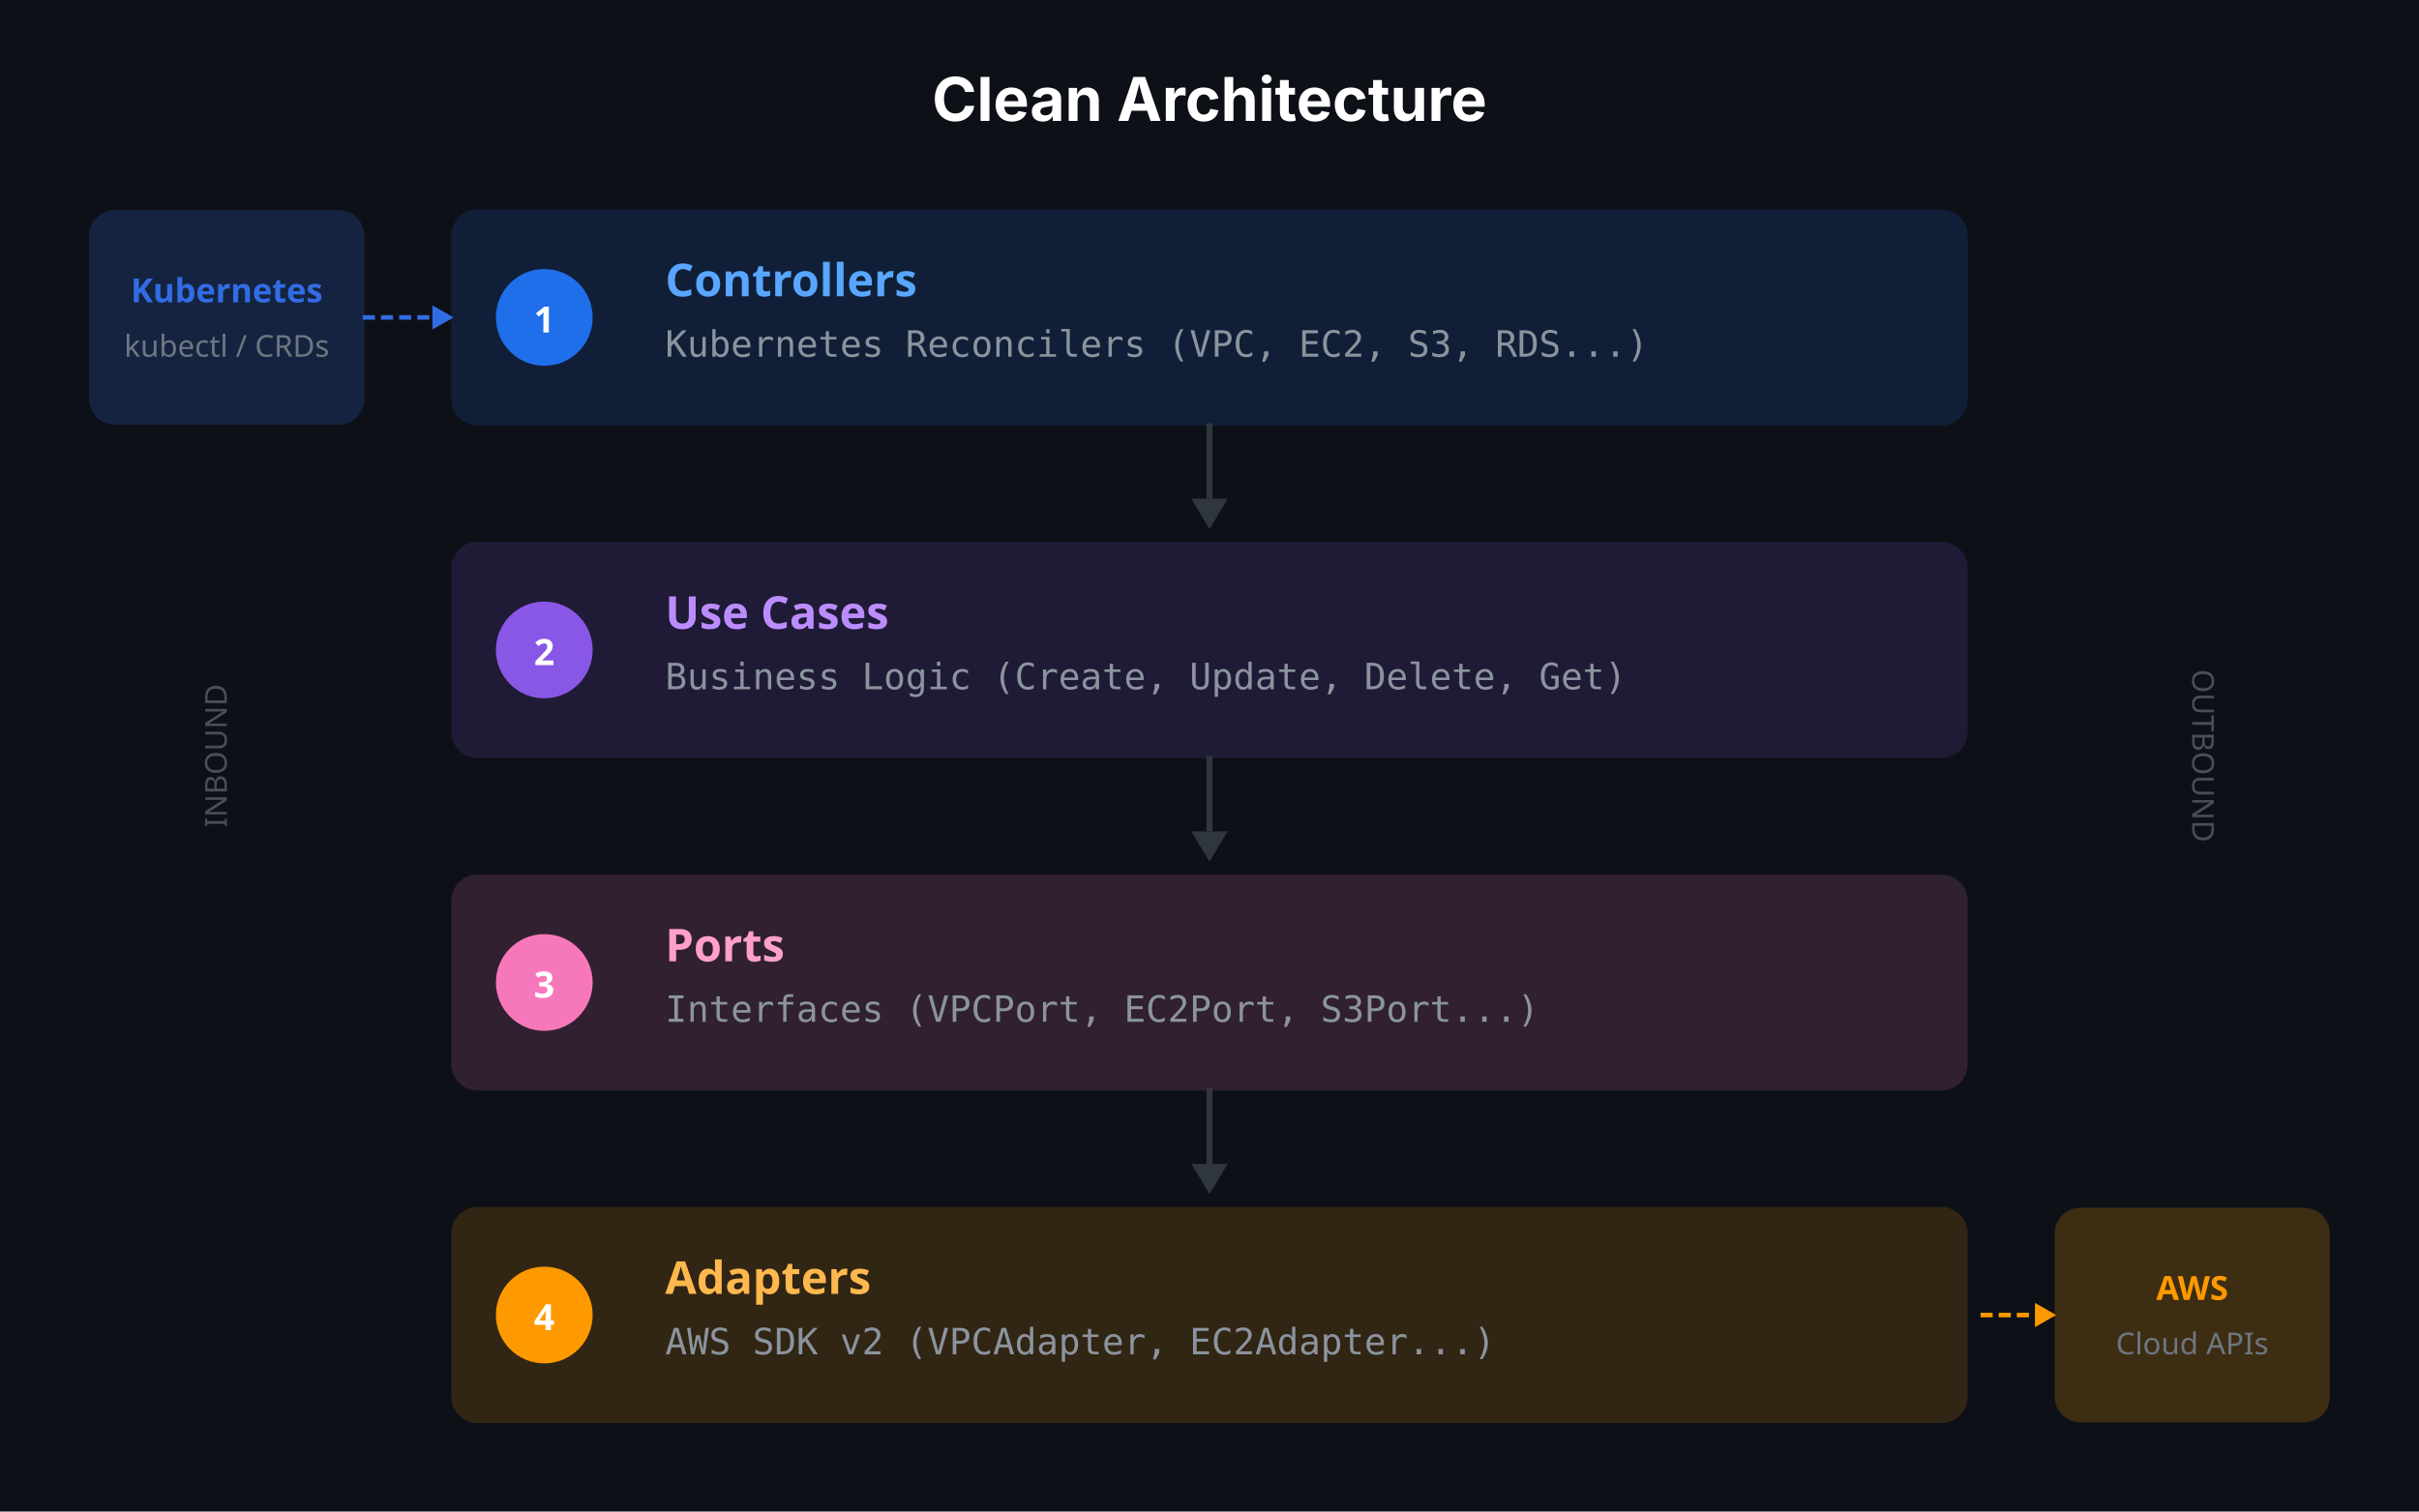
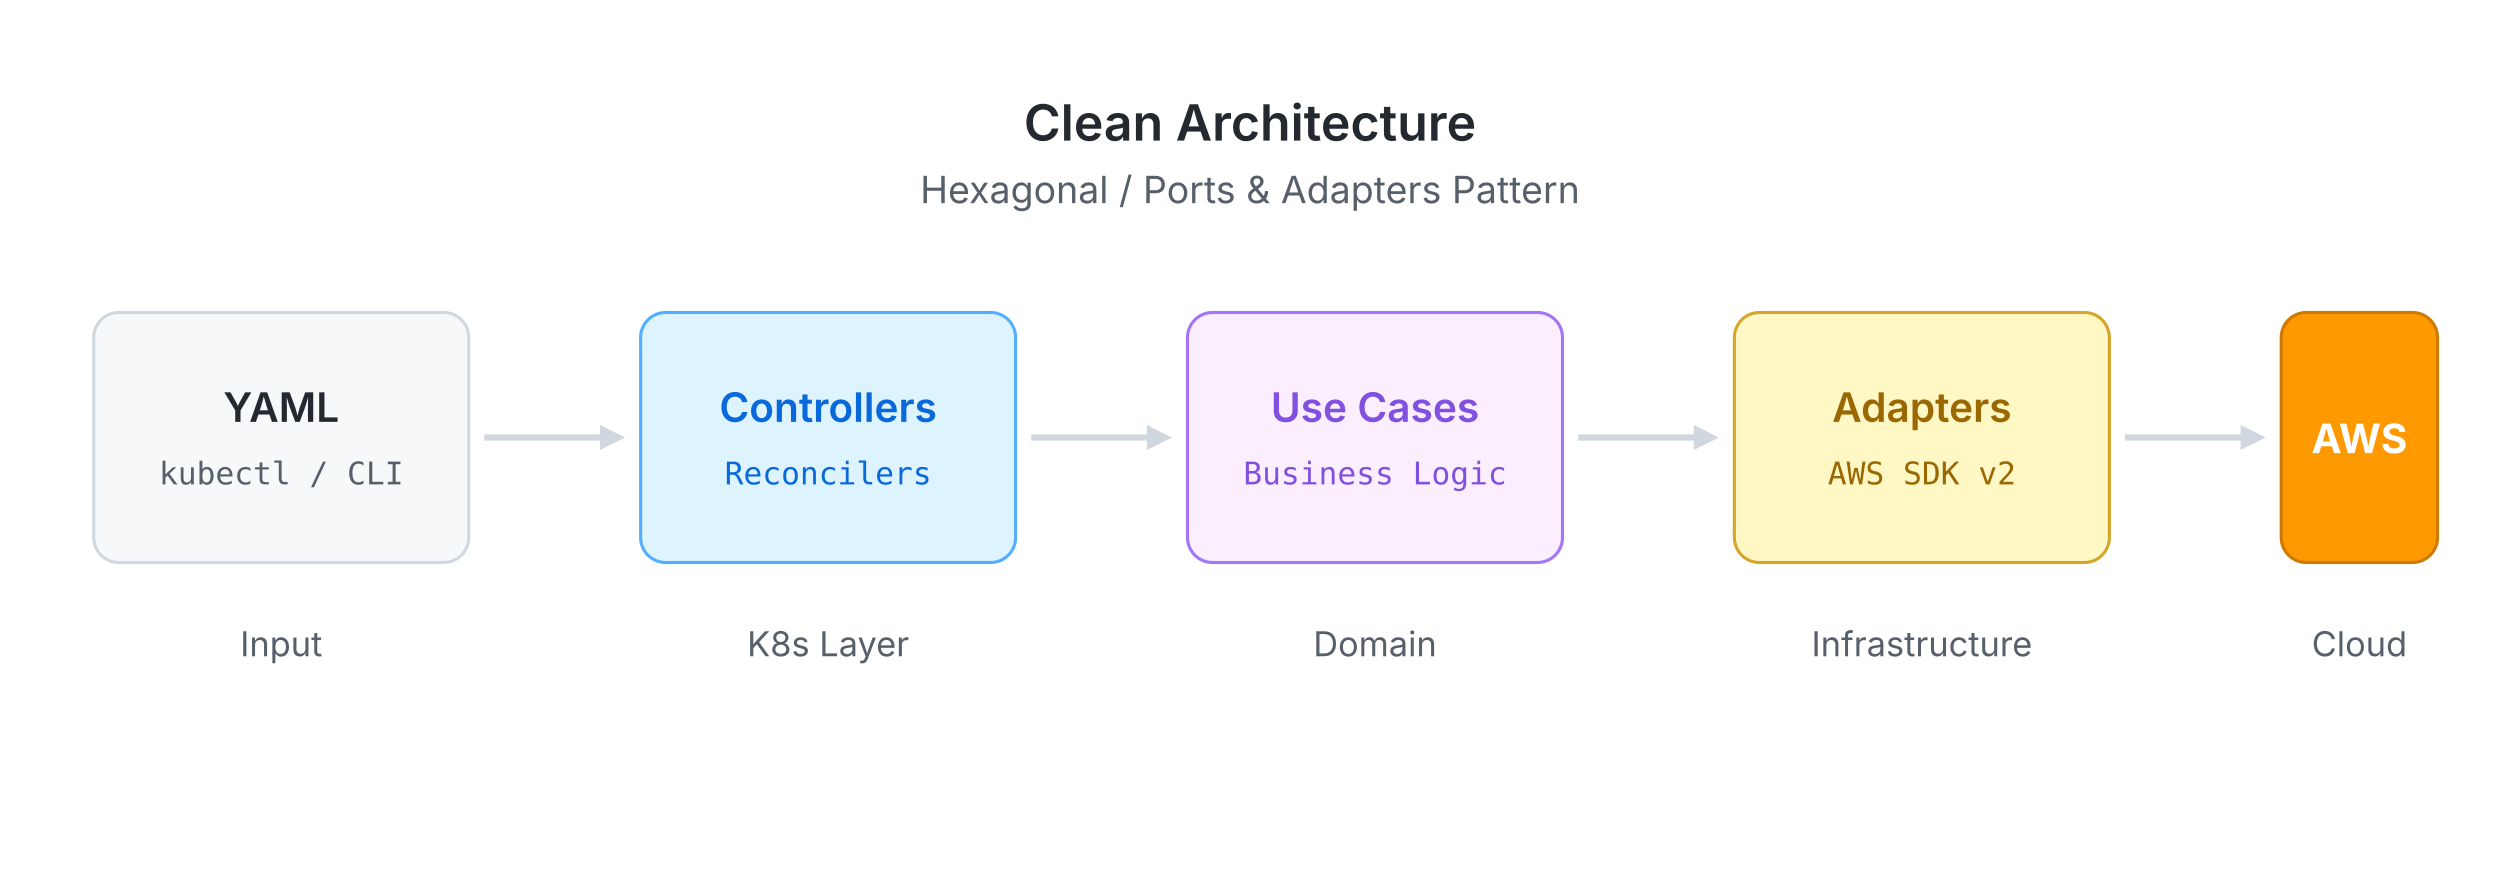
- <svg xmlns="http://www.w3.org/2000/svg" viewBox="0 0 800 500" fill="none">
-   <defs>
-     <linearGradient id="bgGrad" x1="0%" y1="0%" x2="100%" y2="100%">
-       <stop offset="0%" style="stop-color:#1a1a2e" />
-       <stop offset="100%" style="stop-color:#16213e" />
-     </linearGradient>
-     <linearGradient id="orangeGrad" x1="0%" y1="0%" x2="0%" y2="100%">
-       <stop offset="0%" style="stop-color:#FF9900" />
-       <stop offset="100%" style="stop-color:#FF6600" />
-     </linearGradient>
-   </defs>
-   <rect width="800" height="500" fill="#0d1117" />
-   <text x="400" y="40" font-family="system-ui, -apple-system, sans-serif" font-size="20" font-weight="700" fill="#ffffff" text-anchor="middle">Clean Architecture</text>
-   <rect x="150" y="70" width="500" height="70" rx="8" fill="#1f6feb" opacity="0.15" stroke="#1f6feb" stroke-width="1.5" />
-   <circle cx="180" cy="105" r="16" fill="#1f6feb" />
-   <text x="180" y="110" font-family="system-ui, sans-serif" font-size="12" font-weight="700" fill="#fff" text-anchor="middle">1</text>
-   <text x="220" y="98" font-family="system-ui, sans-serif" font-size="15" font-weight="600" fill="#58a6ff">Controllers</text>
-   <text x="220" y="118" font-family="ui-monospace, monospace" font-size="12" fill="#8b949e">Kubernetes Reconcilers (VPC, EC2, S3, RDS...)</text>
-   <line x1="400" y1="140" x2="400" y2="165" stroke="#30363d" stroke-width="2" />
-   <polygon points="400,175 394,165 406,165" fill="#30363d" />
-   <rect x="150" y="180" width="500" height="70" rx="8" fill="#8957e5" opacity="0.15" stroke="#8957e5" stroke-width="1.5" />
-   <circle cx="180" cy="215" r="16" fill="#8957e5" />
-   <text x="180" y="220" font-family="system-ui, sans-serif" font-size="12" font-weight="700" fill="#fff" text-anchor="middle">2</text>
-   <text x="220" y="208" font-family="system-ui, sans-serif" font-size="15" font-weight="600" fill="#bc8cff">Use Cases</text>
-   <text x="220" y="228" font-family="ui-monospace, monospace" font-size="12" fill="#8b949e">Business Logic (Create, Update, Delete, Get)</text>
-   <line x1="400" y1="250" x2="400" y2="275" stroke="#30363d" stroke-width="2" />
-   <polygon points="400,285 394,275 406,275" fill="#30363d" />
-   <rect x="150" y="290" width="500" height="70" rx="8" fill="#f778ba" opacity="0.15" stroke="#f778ba" stroke-width="1.5" />
-   <circle cx="180" cy="325" r="16" fill="#f778ba" />
-   <text x="180" y="330" font-family="system-ui, sans-serif" font-size="12" font-weight="700" fill="#fff" text-anchor="middle">3</text>
-   <text x="220" y="318" font-family="system-ui, sans-serif" font-size="15" font-weight="600" fill="#ffa0c8">Ports</text>
-   <text x="220" y="338" font-family="ui-monospace, monospace" font-size="12" fill="#8b949e">Interfaces (VPCPort, EC2Port, S3Port...)</text>
-   <line x1="400" y1="360" x2="400" y2="385" stroke="#30363d" stroke-width="2" />
-   <polygon points="400,395 394,385 406,385" fill="#30363d" />
-   <rect x="150" y="400" width="500" height="70" rx="8" fill="#ff9900" opacity="0.15" stroke="#ff9900" stroke-width="1.5" />
-   <circle cx="180" cy="435" r="16" fill="#ff9900" />
-   <text x="180" y="440" font-family="system-ui, sans-serif" font-size="12" font-weight="700" fill="#fff" text-anchor="middle">4</text>
-   <text x="220" y="428" font-family="system-ui, sans-serif" font-size="15" font-weight="600" fill="#ffb84d">Adapters</text>
-   <text x="220" y="448" font-family="ui-monospace, monospace" font-size="12" fill="#8b949e">AWS SDK v2 (VPCAdapter, EC2Adapter...)</text>
-   <rect x="30" y="70" width="90" height="70" rx="8" fill="#326ce5" opacity="0.2" stroke="#326ce5" stroke-width="1" />
-   <text x="75" y="100" font-family="system-ui, sans-serif" font-size="11" font-weight="600" fill="#326ce5" text-anchor="middle">Kubernetes</text>
-   <text x="75" y="118" font-family="system-ui, sans-serif" font-size="10" fill="#6e7681" text-anchor="middle">kubectl / CRDs</text>
-   <line x1="120" y1="105" x2="145" y2="105" stroke="#326ce5" stroke-width="1.5" stroke-dasharray="4,2" />
-   <polygon points="150,105 143,101 143,109" fill="#326ce5" />
-   <rect x="680" y="400" width="90" height="70" rx="8" fill="#ff9900" opacity="0.2" stroke="#ff9900" stroke-width="1" />
-   <text x="725" y="430" font-family="system-ui, sans-serif" font-size="11" font-weight="600" fill="#ff9900" text-anchor="middle">AWS</text>
-   <text x="725" y="448" font-family="system-ui, sans-serif" font-size="10" fill="#6e7681" text-anchor="middle">Cloud APIs</text>
-   <line x1="655" y1="435" x2="675" y2="435" stroke="#ff9900" stroke-width="1.5" stroke-dasharray="4,2" />
-   <polygon points="680,435 673,431 673,439" fill="#ff9900" />
-   <text x="75" y="250" font-family="system-ui, sans-serif" font-size="10" fill="#484f58" text-anchor="middle" transform="rotate(-90, 75, 250)">INBOUND</text>
-   <text x="725" y="250" font-family="system-ui, sans-serif" font-size="10" fill="#484f58" text-anchor="middle" transform="rotate(90, 725, 250)">OUTBOUND</text>
+ <svg xmlns="http://www.w3.org/2000/svg" viewBox="0 0 800 280">
+   <rect width="800" height="280" fill="#ffffff" />
+   <rect x="30" y="100" width="120" height="80" rx="8" fill="#f6f8fa" stroke="#d0d7de" stroke-width="1" />
+   <text x="90" y="135" font-family="system-ui, -apple-system, sans-serif" font-size="13" font-weight="600" fill="#24292f" text-anchor="middle">YAML</text>
+   <text x="90" y="155" font-family="ui-monospace, monospace" font-size="10" fill="#57606a" text-anchor="middle">kubectl / CLI</text>
+   <path d="M155 140 L195 140" stroke="#d0d7de" stroke-width="2" />
+   <polygon points="200,140 192,136 192,144" fill="#d0d7de" />
+   <rect x="205" y="100" width="120" height="80" rx="8" fill="#ddf4ff" stroke="#54aeff" stroke-width="1" />
+   <text x="265" y="135" font-family="system-ui, -apple-system, sans-serif" font-size="13" font-weight="600" fill="#0969da" text-anchor="middle">Controllers</text>
+   <text x="265" y="155" font-family="ui-monospace, monospace" font-size="10" fill="#0969da" text-anchor="middle">Reconcilers</text>
+   <path d="M330 140 L370 140" stroke="#d0d7de" stroke-width="2" />
+   <polygon points="375,140 367,136 367,144" fill="#d0d7de" />
+   <rect x="380" y="100" width="120" height="80" rx="8" fill="#fbefff" stroke="#a475f9" stroke-width="1" />
+   <text x="440" y="135" font-family="system-ui, -apple-system, sans-serif" font-size="13" font-weight="600" fill="#8250df" text-anchor="middle">Use Cases</text>
+   <text x="440" y="155" font-family="ui-monospace, monospace" font-size="10" fill="#8250df" text-anchor="middle">Business Logic</text>
+   <path d="M505 140 L545 140" stroke="#d0d7de" stroke-width="2" />
+   <polygon points="550,140 542,136 542,144" fill="#d0d7de" />
+   <rect x="555" y="100" width="120" height="80" rx="8" fill="#fff8c5" stroke="#d4a72c" stroke-width="1" />
+   <text x="615" y="135" font-family="system-ui, -apple-system, sans-serif" font-size="13" font-weight="600" fill="#9a6700" text-anchor="middle">Adapters</text>
+   <text x="615" y="155" font-family="ui-monospace, monospace" font-size="10" fill="#9a6700" text-anchor="middle">AWS SDK v2</text>
+   <path d="M680 140 L720 140" stroke="#d0d7de" stroke-width="2" />
+   <polygon points="725,140 717,136 717,144" fill="#d0d7de" />
+   <rect x="730" y="100" width="50" height="80" rx="8" fill="#ff9900" stroke="#cc7a00" stroke-width="1" />
+   <text x="755" y="145" font-family="system-ui, -apple-system, sans-serif" font-size="13" font-weight="700" fill="#ffffff" text-anchor="middle">AWS</text>
+   <text x="90" y="210" font-family="system-ui, -apple-system, sans-serif" font-size="11" fill="#57606a" text-anchor="middle">Input</text>
+   <text x="265" y="210" font-family="system-ui, -apple-system, sans-serif" font-size="11" fill="#57606a" text-anchor="middle">K8s Layer</text>
+   <text x="440" y="210" font-family="system-ui, -apple-system, sans-serif" font-size="11" fill="#57606a" text-anchor="middle">Domain</text>
+   <text x="615" y="210" font-family="system-ui, -apple-system, sans-serif" font-size="11" fill="#57606a" text-anchor="middle">Infrastructure</text>
+   <text x="755" y="210" font-family="system-ui, -apple-system, sans-serif" font-size="11" fill="#57606a" text-anchor="middle">Cloud</text>
+   <text x="400" y="45" font-family="system-ui, -apple-system, sans-serif" font-size="16" font-weight="600" fill="#24292f" text-anchor="middle">Clean Architecture</text>
+   <text x="400" y="65" font-family="system-ui, -apple-system, sans-serif" font-size="12" fill="#57606a" text-anchor="middle">Hexagonal / Ports &amp; Adapters Pattern</text>
</svg>
